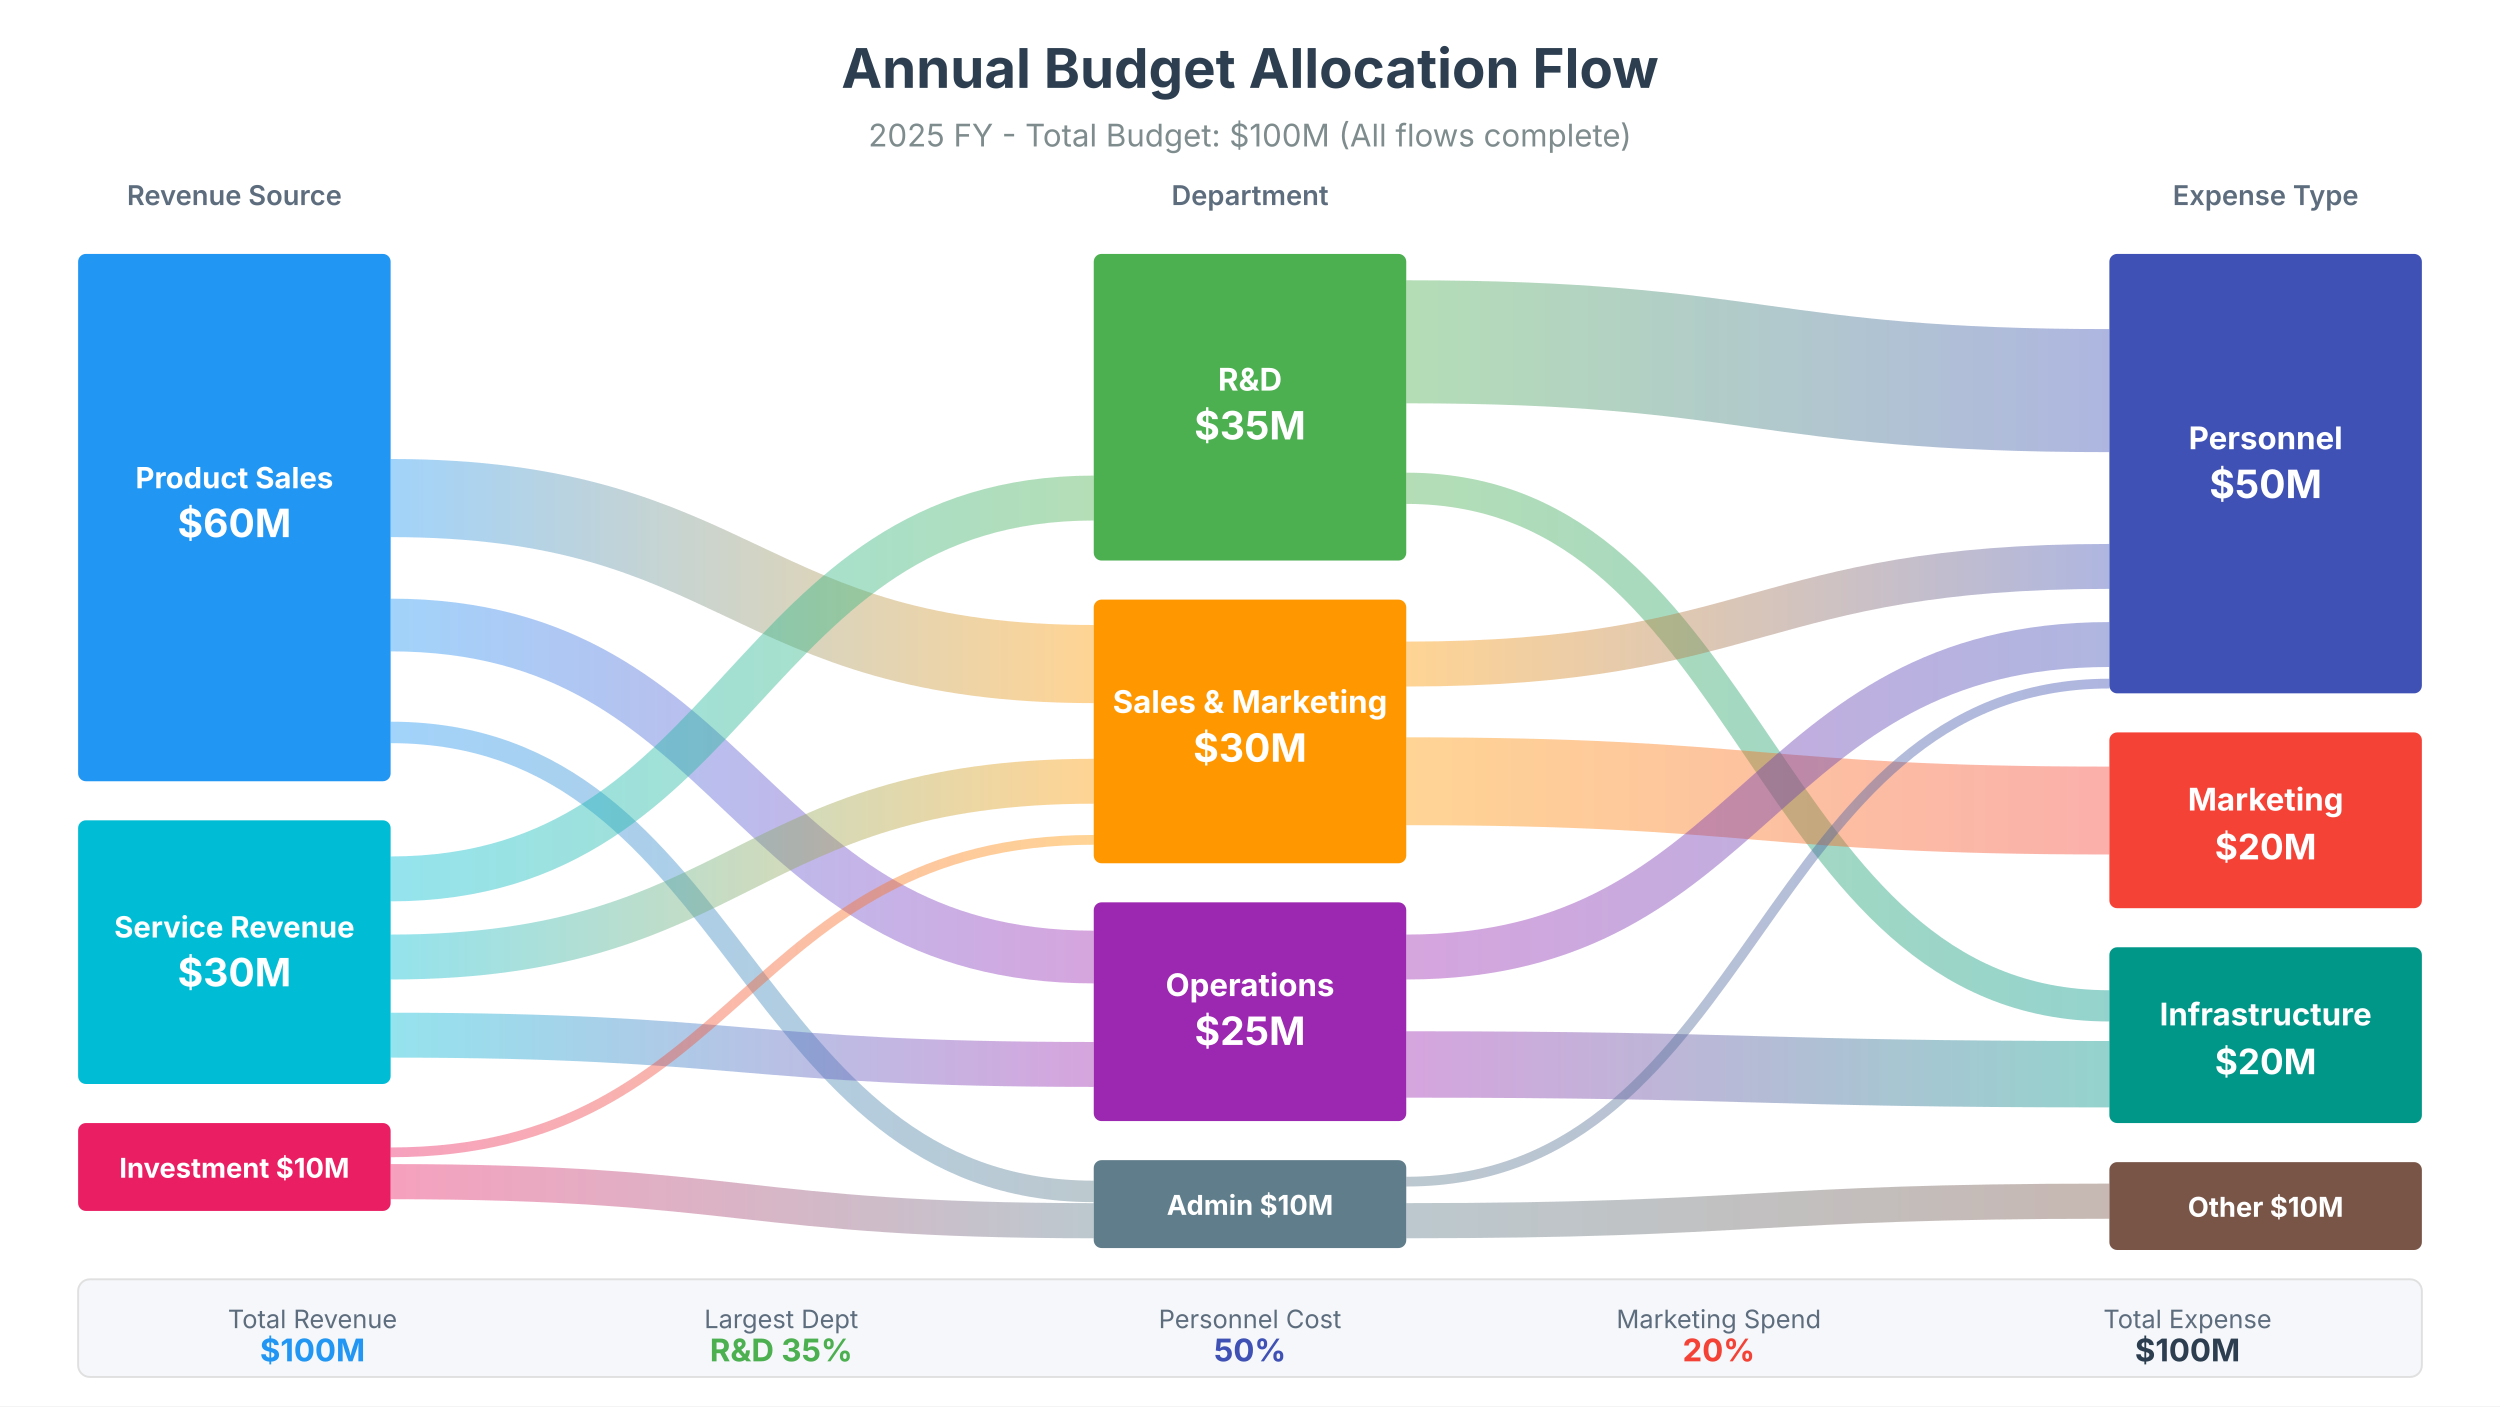
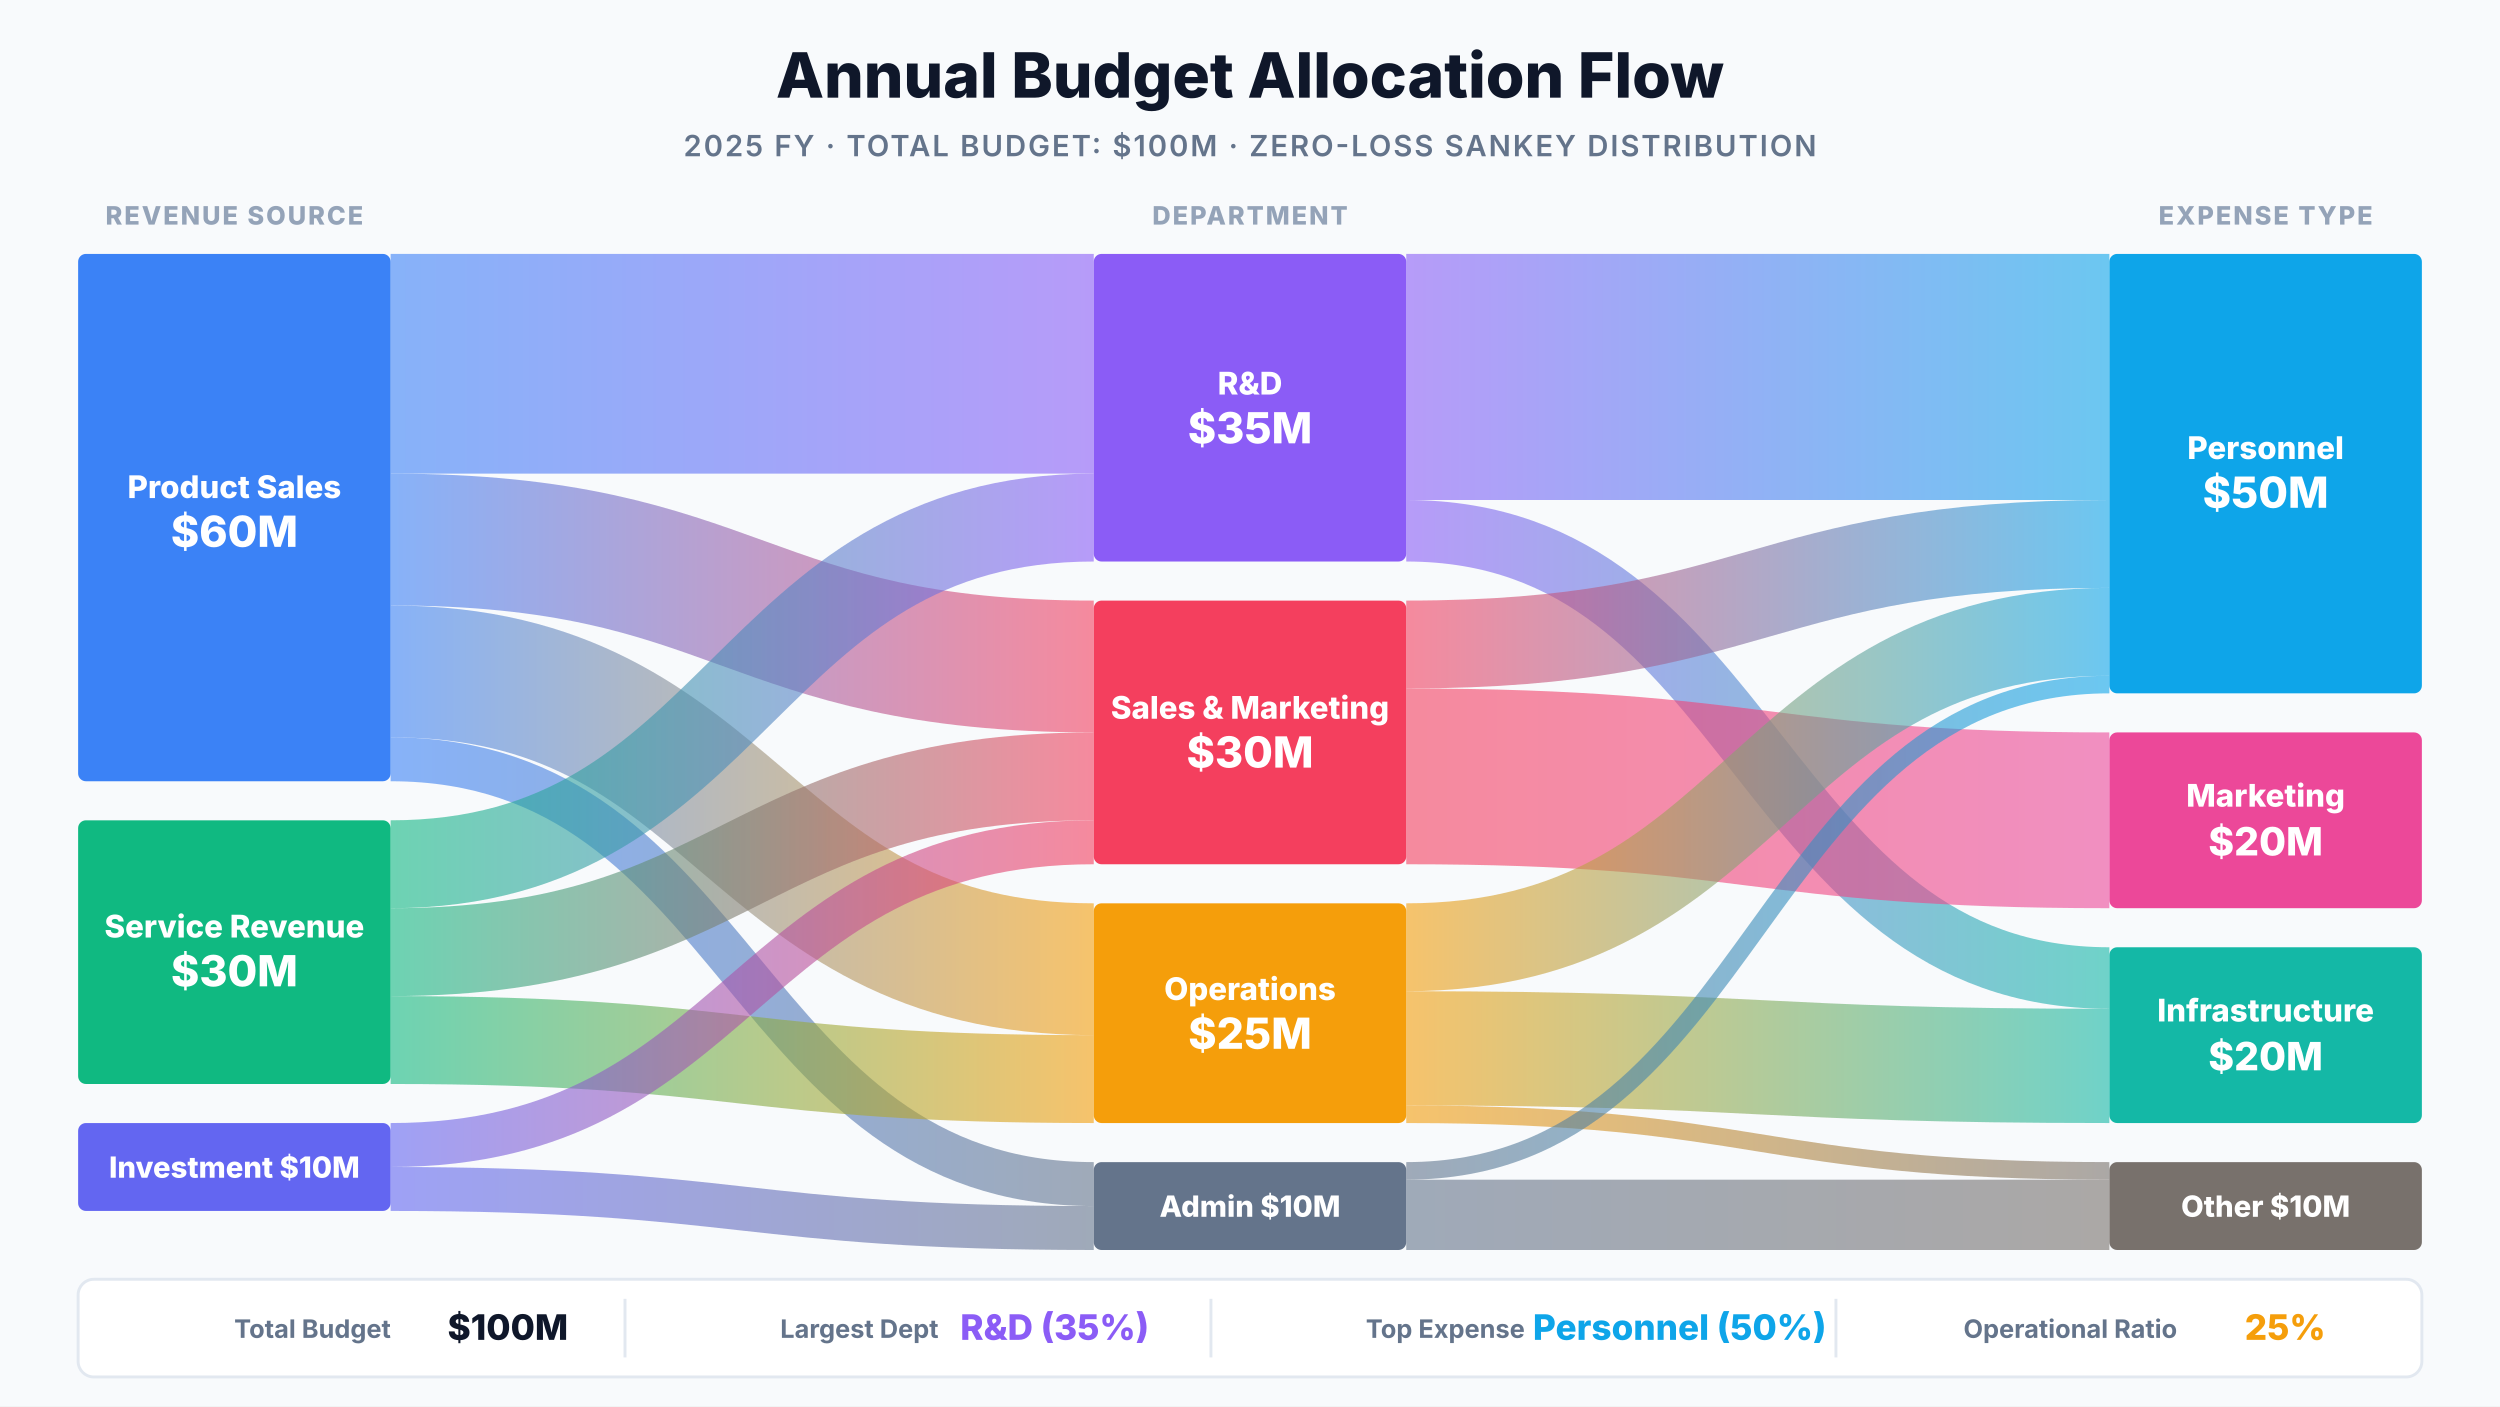
- <svg xmlns="http://www.w3.org/2000/svg" viewBox="0 0 1280 720" width="1280" height="720">
+ <svg xmlns="http://www.w3.org/2000/svg" viewBox="0 0 1280 720" width="1280" height="720" font-family="-apple-system, BlinkMacSystemFont, 'Segoe UI', sans-serif" font-size="12">
  <defs>
-     <linearGradient id="flowA1" x1="0%" y1="0%" x2="100%" y2="0%">
-       <stop offset="0%" style="stop-color:#2196F3;stop-opacity:0.7" />
-       <stop offset="100%" style="stop-color:#4CAF50;stop-opacity:0.7" />
+     <linearGradient id="gPR" x1="0%" y1="0%" x2="100%" y2="0%">
+       <stop offset="0%" stop-color="#3B82F6" stop-opacity="0.6" />
+       <stop offset="100%" stop-color="#8B5CF6" stop-opacity="0.6" />
    </linearGradient>
-     <linearGradient id="flowA2" x1="0%" y1="0%" x2="100%" y2="0%">
-       <stop offset="0%" style="stop-color:#2196F3;stop-opacity:0.7" />
-       <stop offset="100%" style="stop-color:#FF9800;stop-opacity:0.7" />
+     <linearGradient id="gPS" x1="0%" y1="0%" x2="100%" y2="0%">
+       <stop offset="0%" stop-color="#3B82F6" stop-opacity="0.6" />
+       <stop offset="100%" stop-color="#F43F5E" stop-opacity="0.6" />
    </linearGradient>
-     <linearGradient id="flowA3" x1="0%" y1="0%" x2="100%" y2="0%">
-       <stop offset="0%" style="stop-color:#2196F3;stop-opacity:0.7" />
-       <stop offset="100%" style="stop-color:#9C27B0;stop-opacity:0.7" />
+     <linearGradient id="gPO" x1="0%" y1="0%" x2="100%" y2="0%">
+       <stop offset="0%" stop-color="#3B82F6" stop-opacity="0.6" />
+       <stop offset="100%" stop-color="#F59E0B" stop-opacity="0.6" />
    </linearGradient>
-     <linearGradient id="flowA4" x1="0%" y1="0%" x2="100%" y2="0%">
-       <stop offset="0%" style="stop-color:#2196F3;stop-opacity:0.7" />
-       <stop offset="100%" style="stop-color:#607D8B;stop-opacity:0.7" />
+     <linearGradient id="gPA" x1="0%" y1="0%" x2="100%" y2="0%">
+       <stop offset="0%" stop-color="#3B82F6" stop-opacity="0.6" />
+       <stop offset="100%" stop-color="#64748B" stop-opacity="0.6" />
    </linearGradient>
-     <linearGradient id="flowB1" x1="0%" y1="0%" x2="100%" y2="0%">
-       <stop offset="0%" style="stop-color:#00BCD4;stop-opacity:0.7" />
-       <stop offset="100%" style="stop-color:#4CAF50;stop-opacity:0.7" />
+     <linearGradient id="gSR" x1="0%" y1="0%" x2="100%" y2="0%">
+       <stop offset="0%" stop-color="#10B981" stop-opacity="0.6" />
+       <stop offset="100%" stop-color="#8B5CF6" stop-opacity="0.6" />
    </linearGradient>
-     <linearGradient id="flowB2" x1="0%" y1="0%" x2="100%" y2="0%">
-       <stop offset="0%" style="stop-color:#00BCD4;stop-opacity:0.7" />
-       <stop offset="100%" style="stop-color:#FF9800;stop-opacity:0.7" />
+     <linearGradient id="gSS" x1="0%" y1="0%" x2="100%" y2="0%">
+       <stop offset="0%" stop-color="#10B981" stop-opacity="0.6" />
+       <stop offset="100%" stop-color="#F43F5E" stop-opacity="0.6" />
    </linearGradient>
-     <linearGradient id="flowB3" x1="0%" y1="0%" x2="100%" y2="0%">
-       <stop offset="0%" style="stop-color:#00BCD4;stop-opacity:0.7" />
-       <stop offset="100%" style="stop-color:#9C27B0;stop-opacity:0.7" />
+     <linearGradient id="gSO" x1="0%" y1="0%" x2="100%" y2="0%">
+       <stop offset="0%" stop-color="#10B981" stop-opacity="0.6" />
+       <stop offset="100%" stop-color="#F59E0B" stop-opacity="0.6" />
    </linearGradient>
-     <linearGradient id="flowC1" x1="0%" y1="0%" x2="100%" y2="0%">
-       <stop offset="0%" style="stop-color:#E91E63;stop-opacity:0.7" />
-       <stop offset="100%" style="stop-color:#FF9800;stop-opacity:0.7" />
+     <linearGradient id="gIS" x1="0%" y1="0%" x2="100%" y2="0%">
+       <stop offset="0%" stop-color="#6366F1" stop-opacity="0.6" />
+       <stop offset="100%" stop-color="#F43F5E" stop-opacity="0.6" />
    </linearGradient>
-     <linearGradient id="flowC2" x1="0%" y1="0%" x2="100%" y2="0%">
-       <stop offset="0%" style="stop-color:#E91E63;stop-opacity:0.7" />
-       <stop offset="100%" style="stop-color:#607D8B;stop-opacity:0.7" />
+     <linearGradient id="gIA" x1="0%" y1="0%" x2="100%" y2="0%">
+       <stop offset="0%" stop-color="#6366F1" stop-opacity="0.6" />
+       <stop offset="100%" stop-color="#64748B" stop-opacity="0.6" />
    </linearGradient>
-     <linearGradient id="flowD1" x1="0%" y1="0%" x2="100%" y2="0%">
-       <stop offset="0%" style="stop-color:#4CAF50;stop-opacity:0.7" />
-       <stop offset="100%" style="stop-color:#3F51B5;stop-opacity:0.7" />
+     <linearGradient id="gRP" x1="0%" y1="0%" x2="100%" y2="0%">
+       <stop offset="0%" stop-color="#8B5CF6" stop-opacity="0.6" />
+       <stop offset="100%" stop-color="#0EA5E9" stop-opacity="0.6" />
    </linearGradient>
-     <linearGradient id="flowD2" x1="0%" y1="0%" x2="100%" y2="0%">
-       <stop offset="0%" style="stop-color:#4CAF50;stop-opacity:0.7" />
-       <stop offset="100%" style="stop-color:#009688;stop-opacity:0.7" />
+     <linearGradient id="gRI" x1="0%" y1="0%" x2="100%" y2="0%">
+       <stop offset="0%" stop-color="#8B5CF6" stop-opacity="0.6" />
+       <stop offset="100%" stop-color="#14B8A6" stop-opacity="0.6" />
    </linearGradient>
-     <linearGradient id="flowE1" x1="0%" y1="0%" x2="100%" y2="0%">
-       <stop offset="0%" style="stop-color:#FF9800;stop-opacity:0.7" />
-       <stop offset="100%" style="stop-color:#3F51B5;stop-opacity:0.7" />
+     <linearGradient id="gSP" x1="0%" y1="0%" x2="100%" y2="0%">
+       <stop offset="0%" stop-color="#F43F5E" stop-opacity="0.6" />
+       <stop offset="100%" stop-color="#0EA5E9" stop-opacity="0.6" />
    </linearGradient>
-     <linearGradient id="flowE2" x1="0%" y1="0%" x2="100%" y2="0%">
-       <stop offset="0%" style="stop-color:#FF9800;stop-opacity:0.7" />
-       <stop offset="100%" style="stop-color:#F44336;stop-opacity:0.7" />
+     <linearGradient id="gSM" x1="0%" y1="0%" x2="100%" y2="0%">
+       <stop offset="0%" stop-color="#F43F5E" stop-opacity="0.6" />
+       <stop offset="100%" stop-color="#EC4899" stop-opacity="0.6" />
    </linearGradient>
-     <linearGradient id="flowF1" x1="0%" y1="0%" x2="100%" y2="0%">
-       <stop offset="0%" style="stop-color:#9C27B0;stop-opacity:0.7" />
-       <stop offset="100%" style="stop-color:#3F51B5;stop-opacity:0.7" />
+     <linearGradient id="gOP" x1="0%" y1="0%" x2="100%" y2="0%">
+       <stop offset="0%" stop-color="#F59E0B" stop-opacity="0.6" />
+       <stop offset="100%" stop-color="#0EA5E9" stop-opacity="0.6" />
    </linearGradient>
-     <linearGradient id="flowF2" x1="0%" y1="0%" x2="100%" y2="0%">
-       <stop offset="0%" style="stop-color:#9C27B0;stop-opacity:0.7" />
-       <stop offset="100%" style="stop-color:#009688;stop-opacity:0.7" />
+     <linearGradient id="gOI" x1="0%" y1="0%" x2="100%" y2="0%">
+       <stop offset="0%" stop-color="#F59E0B" stop-opacity="0.6" />
+       <stop offset="100%" stop-color="#14B8A6" stop-opacity="0.6" />
    </linearGradient>
-     <linearGradient id="flowG1" x1="0%" y1="0%" x2="100%" y2="0%">
-       <stop offset="0%" style="stop-color:#607D8B;stop-opacity:0.7" />
-       <stop offset="100%" style="stop-color:#3F51B5;stop-opacity:0.7" />
+     <linearGradient id="gOO" x1="0%" y1="0%" x2="100%" y2="0%">
+       <stop offset="0%" stop-color="#F59E0B" stop-opacity="0.6" />
+       <stop offset="100%" stop-color="#78716C" stop-opacity="0.6" />
    </linearGradient>
-     <linearGradient id="flowG2" x1="0%" y1="0%" x2="100%" y2="0%">
-       <stop offset="0%" style="stop-color:#607D8B;stop-opacity:0.7" />
-       <stop offset="100%" style="stop-color:#795548;stop-opacity:0.7" />
+     <linearGradient id="gAP" x1="0%" y1="0%" x2="100%" y2="0%">
+       <stop offset="0%" stop-color="#64748B" stop-opacity="0.6" />
+       <stop offset="100%" stop-color="#0EA5E9" stop-opacity="0.6" />
+     </linearGradient>
+     <linearGradient id="gAO" x1="0%" y1="0%" x2="100%" y2="0%">
+       <stop offset="0%" stop-color="#64748B" stop-opacity="0.6" />
+       <stop offset="100%" stop-color="#78716C" stop-opacity="0.6" />
    </linearGradient>
  </defs>
-   <rect width="1280" height="720" fill="#FFFFFF" />
-   <text x="640" y="45" font-family="-apple-system, BlinkMacSystemFont, 'Segoe UI', 'PingFang SC', 'Microsoft YaHei', sans-serif" font-size="28" font-weight="bold" fill="#2C3E50" text-anchor="middle">
-     <tspan>Annual Budget Allocation Flow</tspan>
-   </text>
-   <text x="640" y="75" font-family="-apple-system, BlinkMacSystemFont, 'Segoe UI', 'PingFang SC', 'Microsoft YaHei', sans-serif" font-size="16" fill="#7F8C8D" text-anchor="middle">
-     <tspan>2025 FY - Total Budget: $100M (All flows complete)</tspan>
-   </text>
-   <text x="120" y="105" font-family="-apple-system, BlinkMacSystemFont, 'Segoe UI', sans-serif" font-size="14" font-weight="600" fill="#5D6D7E" text-anchor="middle">
-     <tspan>Revenue Source</tspan>
-   </text>
-   <text x="640" y="105" font-family="-apple-system, BlinkMacSystemFont, 'Segoe UI', sans-serif" font-size="14" font-weight="600" fill="#5D6D7E" text-anchor="middle">
-     <tspan>Department</tspan>
-   </text>
-   <text x="1160" y="105" font-family="-apple-system, BlinkMacSystemFont, 'Segoe UI', sans-serif" font-size="14" font-weight="600" fill="#5D6D7E" text-anchor="middle">
-     <tspan>Expense Type</tspan>
-   </text>
-   <rect x="40" y="130" width="160" height="270" rx="4" fill="#2196F3" />
-   <text x="120" y="250" font-family="-apple-system, BlinkMacSystemFont, 'Segoe UI', sans-serif" font-size="15" font-weight="bold" fill="#FFFFFF" text-anchor="middle">
-     <tspan>Product Sales</tspan>
-   </text>
-   <text x="120" y="275" font-family="-apple-system, BlinkMacSystemFont, 'Segoe UI', sans-serif" font-size="20" font-weight="bold" fill="#FFFFFF" text-anchor="middle">
-     <tspan>$60M</tspan>
-   </text>
-   <rect x="40" y="420" width="160" height="135" rx="4" fill="#00BCD4" />
-   <text x="120" y="480" font-family="-apple-system, BlinkMacSystemFont, 'Segoe UI', sans-serif" font-size="15" font-weight="bold" fill="#FFFFFF" text-anchor="middle">
-     <tspan>Service Revenue</tspan>
-   </text>
-   <text x="120" y="505" font-family="-apple-system, BlinkMacSystemFont, 'Segoe UI', sans-serif" font-size="20" font-weight="bold" fill="#FFFFFF" text-anchor="middle">
-     <tspan>$30M</tspan>
-   </text>
-   <rect x="40" y="575" width="160" height="45" rx="4" fill="#E91E63" />
-   <text x="120" y="603" font-family="-apple-system, BlinkMacSystemFont, 'Segoe UI', sans-serif" font-size="14" font-weight="bold" fill="#FFFFFF" text-anchor="middle">
-     <tspan>Investment $10M</tspan>
-   </text>
-   <rect x="560" y="130" width="160" height="157" rx="4" fill="#4CAF50" />
-   <text x="640" y="200" font-family="-apple-system, BlinkMacSystemFont, 'Segoe UI', sans-serif" font-size="16" font-weight="bold" fill="#FFFFFF" text-anchor="middle">
-     <tspan>R&amp;D</tspan>
-   </text>
-   <text x="640" y="225" font-family="-apple-system, BlinkMacSystemFont, 'Segoe UI', sans-serif" font-size="20" font-weight="bold" fill="#FFFFFF" text-anchor="middle">
-     <tspan>$35M</tspan>
-   </text>
-   <rect x="560" y="307" width="160" height="135" rx="4" fill="#FF9800" />
-   <text x="640" y="365" font-family="-apple-system, BlinkMacSystemFont, 'Segoe UI', sans-serif" font-size="16" font-weight="bold" fill="#FFFFFF" text-anchor="middle">
-     <tspan>Sales &amp; Marketing</tspan>
-   </text>
-   <text x="640" y="390" font-family="-apple-system, BlinkMacSystemFont, 'Segoe UI', sans-serif" font-size="20" font-weight="bold" fill="#FFFFFF" text-anchor="middle">
-     <tspan>$30M</tspan>
-   </text>
-   <rect x="560" y="462" width="160" height="112" rx="4" fill="#9C27B0" />
-   <text x="640" y="510" font-family="-apple-system, BlinkMacSystemFont, 'Segoe UI', sans-serif" font-size="16" font-weight="bold" fill="#FFFFFF" text-anchor="middle">
-     <tspan>Operations</tspan>
-   </text>
-   <text x="640" y="535" font-family="-apple-system, BlinkMacSystemFont, 'Segoe UI', sans-serif" font-size="20" font-weight="bold" fill="#FFFFFF" text-anchor="middle">
-     <tspan>$25M</tspan>
-   </text>
-   <rect x="560" y="594" width="160" height="45" rx="4" fill="#607D8B" />
-   <text x="640" y="622" font-family="-apple-system, BlinkMacSystemFont, 'Segoe UI', sans-serif" font-size="14" font-weight="bold" fill="#FFFFFF" text-anchor="middle">
-     <tspan>Admin $10M</tspan>
-   </text>
-   <rect x="1080" y="130" width="160" height="225" rx="4" fill="#3F51B5" />
-   <text x="1160" y="230" font-family="-apple-system, BlinkMacSystemFont, 'Segoe UI', sans-serif" font-size="16" font-weight="bold" fill="#FFFFFF" text-anchor="middle">
-     <tspan>Personnel</tspan>
-   </text>
-   <text x="1160" y="255" font-family="-apple-system, BlinkMacSystemFont, 'Segoe UI', sans-serif" font-size="20" font-weight="bold" fill="#FFFFFF" text-anchor="middle">
-     <tspan>$50M</tspan>
-   </text>
-   <rect x="1080" y="375" width="160" height="90" rx="4" fill="#F44336" />
-   <text x="1160" y="415" font-family="-apple-system, BlinkMacSystemFont, 'Segoe UI', sans-serif" font-size="16" font-weight="bold" fill="#FFFFFF" text-anchor="middle">
-     <tspan>Marketing</tspan>
-   </text>
-   <text x="1160" y="440" font-family="-apple-system, BlinkMacSystemFont, 'Segoe UI', sans-serif" font-size="18" font-weight="bold" fill="#FFFFFF" text-anchor="middle">
-     <tspan>$20M</tspan>
-   </text>
-   <rect x="1080" y="485" width="160" height="90" rx="4" fill="#009688" />
-   <text x="1160" y="525" font-family="-apple-system, BlinkMacSystemFont, 'Segoe UI', sans-serif" font-size="16" font-weight="bold" fill="#FFFFFF" text-anchor="middle">
-     <tspan>Infrastructure</tspan>
-   </text>
-   <text x="1160" y="550" font-family="-apple-system, BlinkMacSystemFont, 'Segoe UI', sans-serif" font-size="18" font-weight="bold" fill="#FFFFFF" text-anchor="middle">
-     <tspan>$20M</tspan>
-   </text>
-   <rect x="1080" y="595" width="160" height="45" rx="4" fill="#795548" />
-   <text x="1160" y="623" font-family="-apple-system, BlinkMacSystemFont, 'Segoe UI', sans-serif" font-size="14" font-weight="bold" fill="#FFFFFF" text-anchor="middle">
-     <tspan>Other $10M</tspan>
-   </text>
-   <path d="M 200,175 C 380,175 380,175 560,175" fill="none" stroke="url(#flowA1)" stroke-width="56" opacity="0.6" />
-   <path d="M 200,255 C 380,255 380,340 560,340" fill="none" stroke="url(#flowA2)" stroke-width="40" opacity="0.6" />
-   <path d="M 200,320 C 380,320 380,490 560,490" fill="none" stroke="url(#flowA3)" stroke-width="27" opacity="0.6" />
-   <path d="M 200,375 C 380,375 380,610 560,610" fill="none" stroke="url(#flowA4)" stroke-width="11" opacity="0.6" />
-   <path d="M 200,450 C 380,450 380,255 560,255" fill="none" stroke="url(#flowB1)" stroke-width="23" opacity="0.6" />
-   <path d="M 200,490 C 380,490 380,400 560,400" fill="none" stroke="url(#flowB2)" stroke-width="23" opacity="0.6" />
-   <path d="M 200,530 C 380,530 380,545 560,545" fill="none" stroke="url(#flowB3)" stroke-width="23" opacity="0.6" />
-   <path d="M 200,590 C 380,590 380,430 560,430" fill="none" stroke="url(#flowC1)" stroke-width="5" opacity="0.6" />
-   <path d="M 200,605 C 380,605 380,625 560,625" fill="none" stroke="url(#flowC2)" stroke-width="18" opacity="0.6" />
-   <path d="M 720,175 C 900,175 900,200 1080,200" fill="none" stroke="url(#flowD1)" stroke-width="63" opacity="0.6" />
-   <path d="M 720,250 C 900,250 900,515 1080,515" fill="none" stroke="url(#flowD2)" stroke-width="16" opacity="0.6" />
-   <path d="M 720,340 C 900,340 900,290 1080,290" fill="none" stroke="url(#flowE1)" stroke-width="23" opacity="0.6" />
-   <path d="M 720,400 C 900,400 900,415 1080,415" fill="none" stroke="url(#flowE2)" stroke-width="45" opacity="0.6" />
-   <path d="M 720,490 C 900,490 900,330 1080,330" fill="none" stroke="url(#flowF1)" stroke-width="23" opacity="0.6" />
-   <path d="M 720,545 C 900,545 900,550 1080,550" fill="none" stroke="url(#flowF2)" stroke-width="34" opacity="0.6" />
-   <path d="M 720,605 C 900,605 900,350 1080,350" fill="none" stroke="url(#flowG1)" stroke-width="5" opacity="0.6" />
-   <path d="M 720,625 C 900,625 900,615 1080,615" fill="none" stroke="url(#flowG2)" stroke-width="18" opacity="0.6" />
-   <g id="stats">
-     <rect x="40" y="655" width="1200" height="50" rx="6" fill="#F5F7FA" stroke="#E0E0E0" stroke-width="1" />
-     <text x="160" y="680" font-family="-apple-system, BlinkMacSystemFont, 'Segoe UI', sans-serif" font-size="13" fill="#5D6D7E" text-anchor="middle">
-       <tspan>Total Revenue</tspan>
-     </text>
-     <text x="160" y="697" font-family="-apple-system, BlinkMacSystemFont, 'Segoe UI', sans-serif" font-size="16" font-weight="bold" fill="#2196F3" text-anchor="middle">
-       <tspan>$100M</tspan>
-     </text>
-     <text x="400" y="680" font-family="-apple-system, BlinkMacSystemFont, 'Segoe UI', sans-serif" font-size="13" fill="#5D6D7E" text-anchor="middle">
-       <tspan>Largest Dept</tspan>
-     </text>
-     <text x="400" y="697" font-family="-apple-system, BlinkMacSystemFont, 'Segoe UI', sans-serif" font-size="16" font-weight="bold" fill="#4CAF50" text-anchor="middle">
-       <tspan>R&amp;D 35%</tspan>
-     </text>
-     <text x="640" y="680" font-family="-apple-system, BlinkMacSystemFont, 'Segoe UI', sans-serif" font-size="13" fill="#5D6D7E" text-anchor="middle">
-       <tspan>Personnel Cost</tspan>
-     </text>
-     <text x="640" y="697" font-family="-apple-system, BlinkMacSystemFont, 'Segoe UI', sans-serif" font-size="16" font-weight="bold" fill="#3F51B5" text-anchor="middle">
-       <tspan>50%</tspan>
-     </text>
-     <text x="880" y="680" font-family="-apple-system, BlinkMacSystemFont, 'Segoe UI', sans-serif" font-size="13" fill="#5D6D7E" text-anchor="middle">
-       <tspan>Marketing Spend</tspan>
-     </text>
-     <text x="880" y="697" font-family="-apple-system, BlinkMacSystemFont, 'Segoe UI', sans-serif" font-size="16" font-weight="bold" fill="#F44336" text-anchor="middle">
-       <tspan>20%</tspan>
-     </text>
-     <text x="1120" y="680" font-family="-apple-system, BlinkMacSystemFont, 'Segoe UI', sans-serif" font-size="13" fill="#5D6D7E" text-anchor="middle">
-       <tspan>Total Expense</tspan>
-     </text>
-     <text x="1120" y="697" font-family="-apple-system, BlinkMacSystemFont, 'Segoe UI', sans-serif" font-size="16" font-weight="bold" fill="#2C3E50" text-anchor="middle">
-       <tspan>$100M</tspan>
-     </text>
+   <rect width="1280" height="720" fill="#F8FAFC" />
+   <g id="header" data-pptx-bounds="320 20 640 70">
+     <text x="640" y="50" font-size="32" font-weight="800" fill="#0F172A" text-anchor="middle">Annual Budget Allocation Flow</text>
+     <text x="640" y="80" font-size="15" font-weight="600" fill="#64748B" letter-spacing="1" text-anchor="middle">2025 FY · TOTAL BUDGET: $100M · ZERO-LOSS SANKEY DISTRIBUTION</text>
+   </g>
+   <g id="column-labels" data-pptx-bounds="40 100 1200 25">
+     <text x="120" y="115" font-size="13" font-weight="800" fill="#94A3B8" letter-spacing="1" text-anchor="middle">REVENUE SOURCE</text>
+     <text x="640" y="115" font-size="13" font-weight="800" fill="#94A3B8" letter-spacing="1" text-anchor="middle">DEPARTMENT</text>
+     <text x="1160" y="115" font-size="13" font-weight="800" fill="#94A3B8" letter-spacing="1" text-anchor="middle">EXPENSE TYPE</text>
+   </g>
+   <g id="sankey-flows" data-pptx-bounds="200 125 880 520">
+     <rect x="200" y="130" width="360" height="112.5" fill="url(#gPR)" />
+     <path d="M 200 276.25 C 380 276.25, 380 341.25, 560 341.25" fill="none" stroke="url(#gPS)" stroke-width="67.5" />
+     <path d="M 200 343.75 C 380 343.75, 380 496.25, 560 496.25" fill="none" stroke="url(#gPO)" stroke-width="67.5" />
+     <path d="M 200 388.75 C 380 388.75, 380 606.25, 560 606.25" fill="none" stroke="url(#gPA)" stroke-width="22.5" />
+     <path d="M 200 442.5 C 380 442.5, 380 265, 560 265" fill="none" stroke="url(#gSR)" stroke-width="45" />
+     <path d="M 200 487.5 C 380 487.5, 380 397.5, 560 397.5" fill="none" stroke="url(#gSS)" stroke-width="45" />
+     <path d="M 200 532.5 C 380 532.5, 380 552.5, 560 552.5" fill="none" stroke="url(#gSO)" stroke-width="45" />
+     <path d="M 200 586.25 C 380 586.25, 380 431.25, 560 431.25" fill="none" stroke="url(#gIS)" stroke-width="22.5" />
+     <path d="M 200 608.75 C 380 608.75, 380 628.75, 560 628.75" fill="none" stroke="url(#gIA)" stroke-width="22.5" />
+     <rect x="720" y="130" width="360" height="126" fill="url(#gRP)" />
+     <path d="M 720 271.75 C 900 271.75, 900 500.75, 1080 500.75" fill="none" stroke="url(#gRI)" stroke-width="31.5" />
+     <path d="M 720 330 C 900 330, 900 278.5, 1080 278.5" fill="none" stroke="url(#gSP)" stroke-width="45" />
+     <path d="M 720 397.5 C 900 397.5, 900 420, 1080 420" fill="none" stroke="url(#gSM)" stroke-width="90" />
+     <path d="M 720 485 C 900 485, 900 323.5, 1080 323.5" fill="none" stroke="url(#gOP)" stroke-width="45" />
+     <path d="M 720 536.75 C 900 536.75, 900 545.75, 1080 545.75" fill="none" stroke="url(#gOI)" stroke-width="58.5" />
+     <path d="M 720 570.5 C 900 570.5, 900 599.5, 1080 599.5" fill="none" stroke="url(#gOO)" stroke-width="9" />
+     <path d="M 720 599.5 C 900 599.5, 900 350.5, 1080 350.5" fill="none" stroke="url(#gAP)" stroke-width="9" />
+     <rect x="720" y="604" width="360" height="36" fill="url(#gAO)" />
+   </g>
+   <g id="revenue-sources" data-pptx-bounds="40 130 160 490">
+     <rect x="40" y="130" width="160" height="270" rx="4" fill="#3B82F6" />
+     <text x="120" y="255" font-size="16" font-weight="800" fill="#FFFFFF" text-anchor="middle">Product Sales</text>
+     <text x="120" y="280" font-size="22" font-weight="800" fill="#FFFFFF" text-anchor="middle">$60M</text>
+     <rect x="40" y="420" width="160" height="135" rx="4" fill="#10B981" />
+     <text x="120" y="480" font-size="16" font-weight="800" fill="#FFFFFF" text-anchor="middle">Service Revenue</text>
+     <text x="120" y="505" font-size="22" font-weight="800" fill="#FFFFFF" text-anchor="middle">$30M</text>
+     <rect x="40" y="575" width="160" height="45" rx="4" fill="#6366F1" />
+     <text x="120" y="603" font-size="15" font-weight="800" fill="#FFFFFF" text-anchor="middle">Investment $10M</text>
+   </g>
+   <g id="department-allocations" data-pptx-bounds="560 130 160 510">
+     <rect x="560" y="130" width="160" height="157.5" rx="4" fill="#8B5CF6" />
+     <text x="640" y="202" font-size="16" font-weight="800" fill="#FFFFFF" text-anchor="middle">R&amp;D</text>
+     <text x="640" y="227" font-size="22" font-weight="800" fill="#FFFFFF" text-anchor="middle">$35M</text>
+     <rect x="560" y="307.5" width="160" height="135" rx="4" fill="#F43F5E" />
+     <text x="640" y="368" font-size="16" font-weight="800" fill="#FFFFFF" text-anchor="middle">Sales &amp; Marketing</text>
+     <text x="640" y="393" font-size="22" font-weight="800" fill="#FFFFFF" text-anchor="middle">$30M</text>
+     <rect x="560" y="462.5" width="160" height="112.5" rx="4" fill="#F59E0B" />
+     <text x="640" y="512" font-size="16" font-weight="800" fill="#FFFFFF" text-anchor="middle">Operations</text>
+     <text x="640" y="537" font-size="22" font-weight="800" fill="#FFFFFF" text-anchor="middle">$25M</text>
+     <rect x="560" y="595" width="160" height="45" rx="4" fill="#64748B" />
+     <text x="640" y="623" font-size="15" font-weight="800" fill="#FFFFFF" text-anchor="middle">Admin $10M</text>
+   </g>
+   <g id="expense-types" data-pptx-bounds="1080 130 160 510">
+     <rect x="1080" y="130" width="160" height="225" rx="4" fill="#0EA5E9" />
+     <text x="1160" y="235" font-size="16" font-weight="800" fill="#FFFFFF" text-anchor="middle">Personnel</text>
+     <text x="1160" y="260" font-size="22" font-weight="800" fill="#FFFFFF" text-anchor="middle">$50M</text>
+     <rect x="1080" y="375" width="160" height="90" rx="4" fill="#EC4899" />
+     <text x="1160" y="413" font-size="16" font-weight="800" fill="#FFFFFF" text-anchor="middle">Marketing</text>
+     <text x="1160" y="438" font-size="20" font-weight="800" fill="#FFFFFF" text-anchor="middle">$20M</text>
+     <rect x="1080" y="485" width="160" height="90" rx="4" fill="#14B8A6" />
+     <text x="1160" y="523" font-size="16" font-weight="800" fill="#FFFFFF" text-anchor="middle">Infrastructure</text>
+     <text x="1160" y="548" font-size="20" font-weight="800" fill="#FFFFFF" text-anchor="middle">$20M</text>
+     <rect x="1080" y="595" width="160" height="45" rx="4" fill="#78716C" />
+     <text x="1160" y="623" font-size="15" font-weight="800" fill="#FFFFFF" text-anchor="middle">Other $10M</text>
+   </g>
+   <g id="stats" data-pptx-bounds="40 655 1200 50">
+     <rect x="40" y="655" width="1200" height="50" rx="8" fill="#FFFFFF" stroke="#E2E8F0" stroke-width="1.5" />
+     <text x="160" y="685" font-size="13" font-weight="700" fill="#64748B" text-anchor="middle">Total Budget</text>
+     <text x="260" y="686" font-size="18" font-weight="800" fill="#0F172A" text-anchor="middle">$100M</text>
+     <line x1="320" y1="665" x2="320" y2="695" stroke="#E2E8F0" stroke-width="1.5" />
+     <text x="440" y="685" font-size="13" font-weight="700" fill="#64748B" text-anchor="middle">Largest Dept</text>
+     <text x="540" y="686" font-size="18" font-weight="800" fill="#8B5CF6" text-anchor="middle">R&amp;D (35%)</text>
+     <line x1="620" y1="665" x2="620" y2="695" stroke="#E2E8F0" stroke-width="1.5" />
+     <text x="740" y="685" font-size="13" font-weight="700" fill="#64748B" text-anchor="middle">Top Expense</text>
+     <text x="860" y="686" font-size="18" font-weight="800" fill="#0EA5E9" text-anchor="middle">Personnel (50%)</text>
+     <line x1="940" y1="665" x2="940" y2="695" stroke="#E2E8F0" stroke-width="1.5" />
+     <text x="1060" y="685" font-size="13" font-weight="700" fill="#64748B" text-anchor="middle">Operational Ratio</text>
+     <text x="1170" y="686" font-size="18" font-weight="800" fill="#F59E0B" text-anchor="middle">25%</text>
  </g>
</svg>
